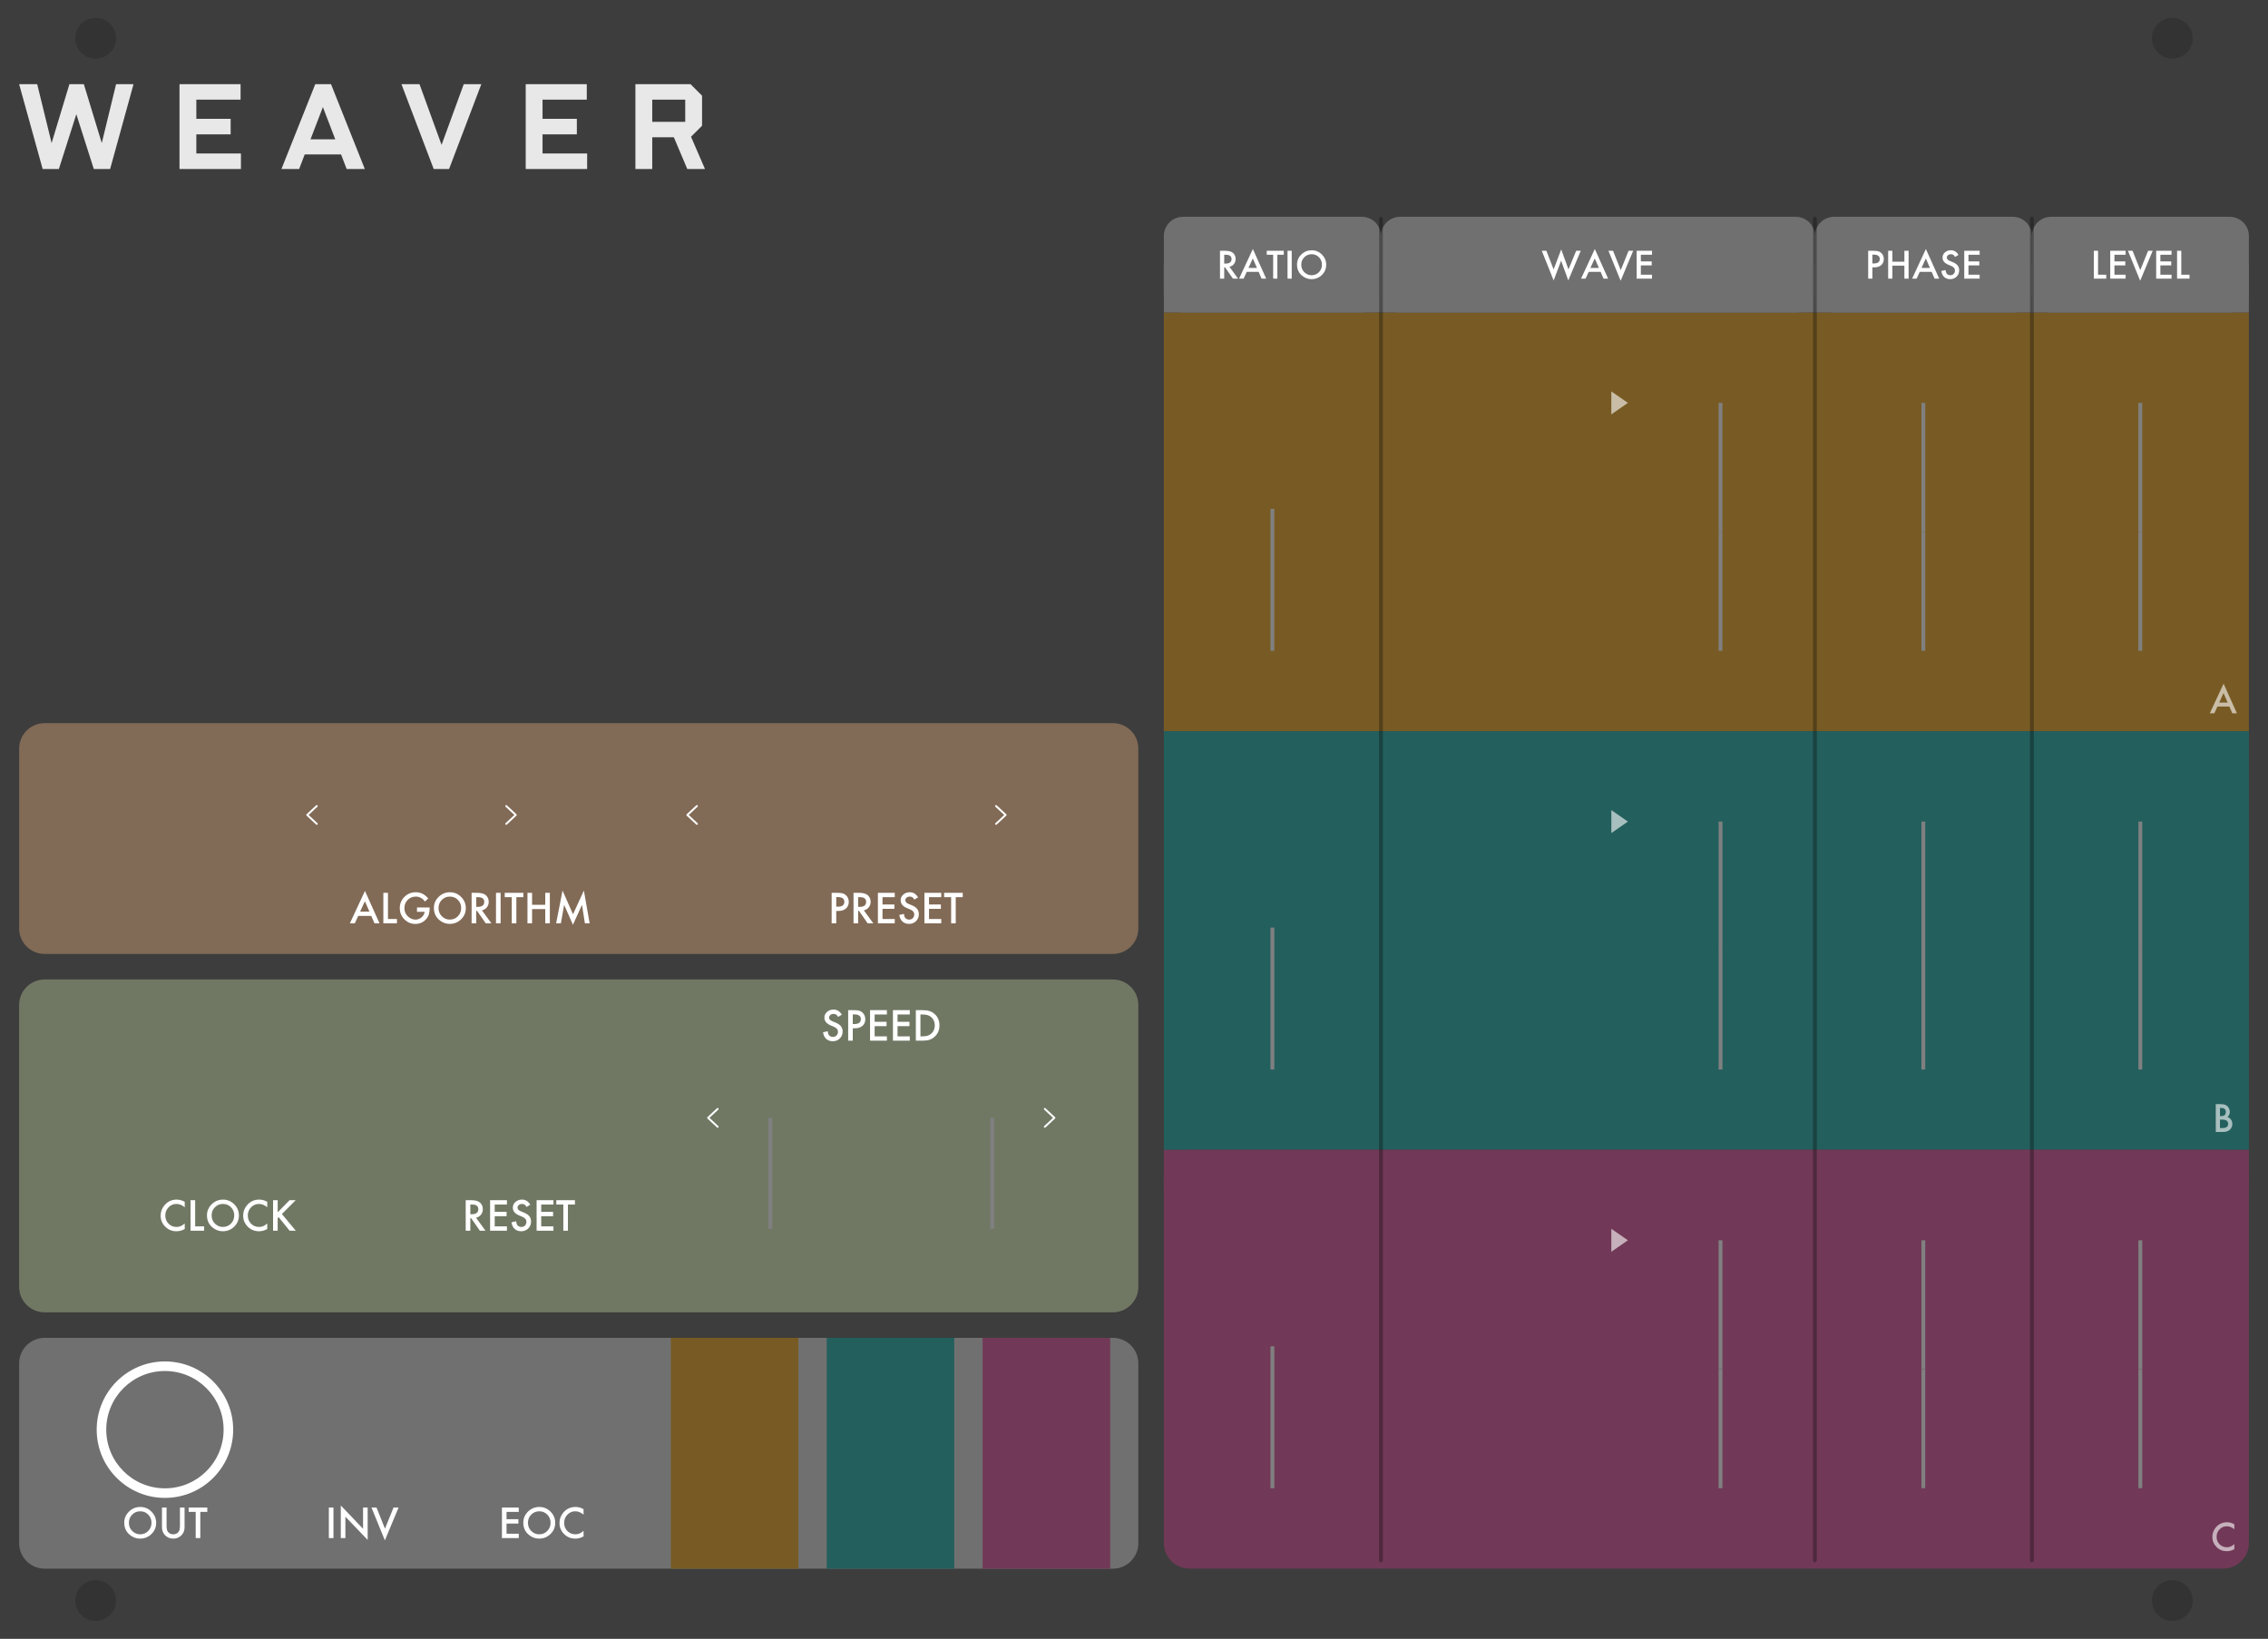
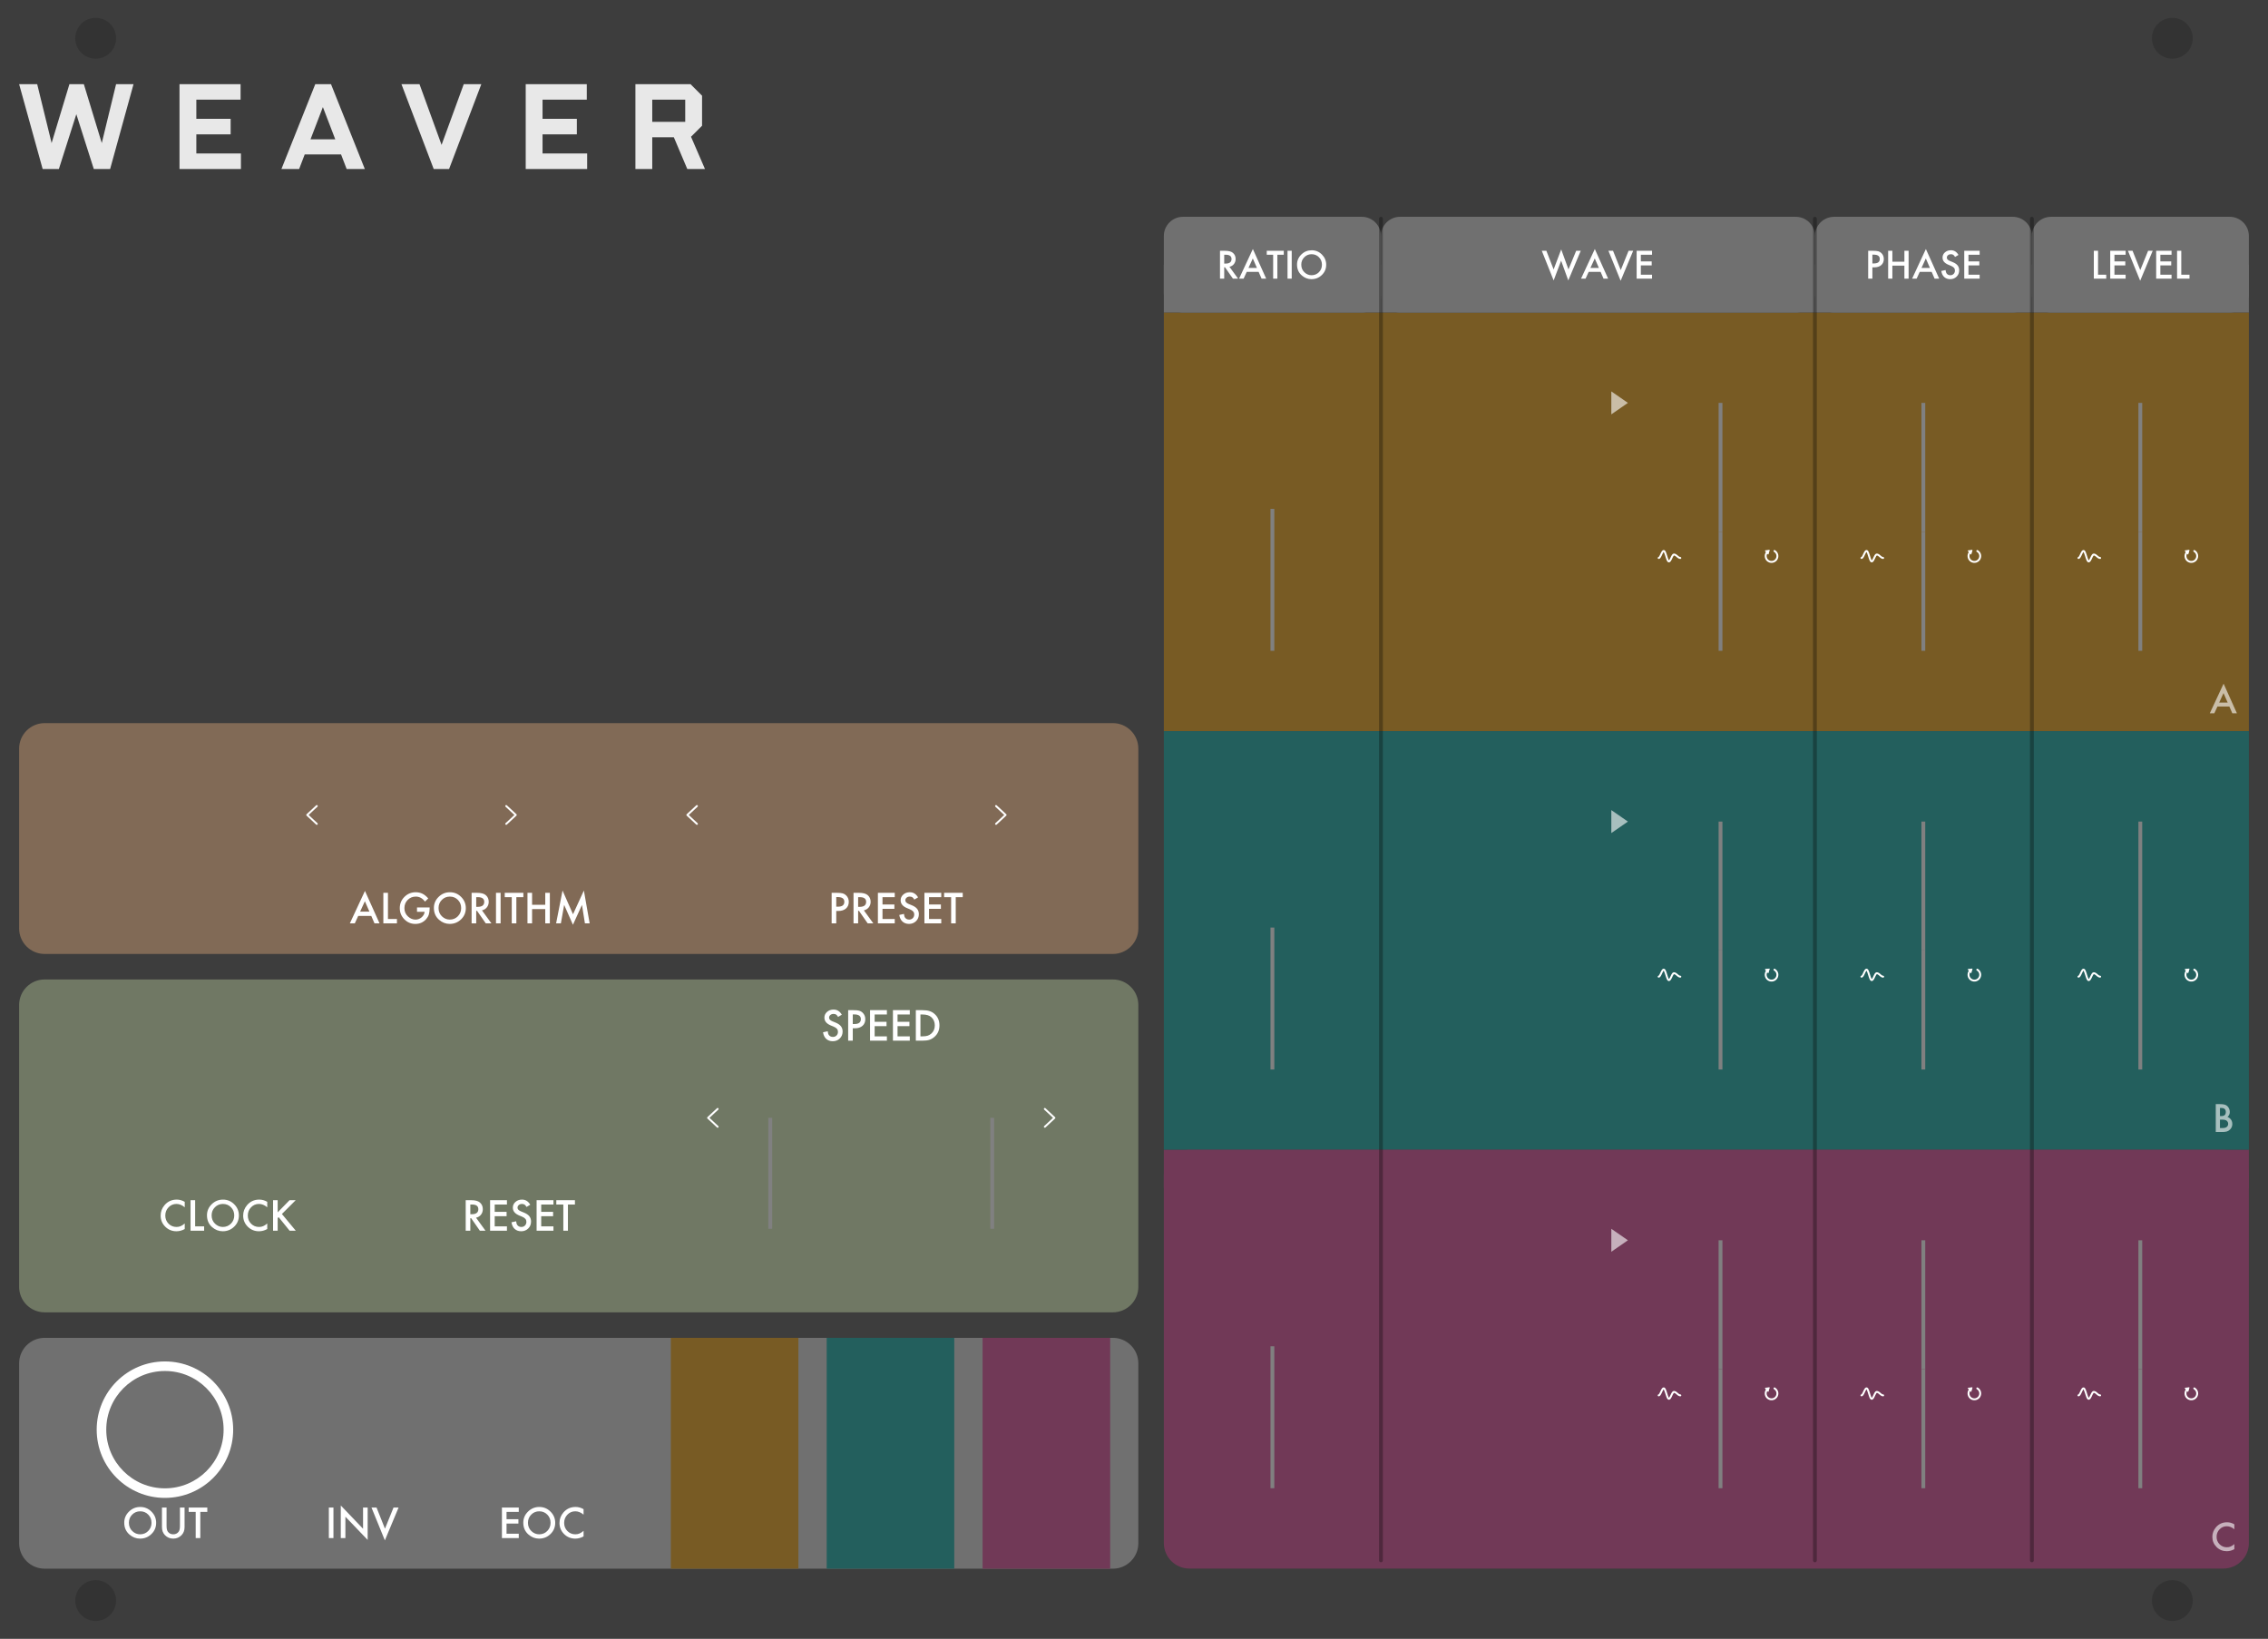
<svg xmlns="http://www.w3.org/2000/svg" version="1.1" width="177.8mm" height="128.5mm" viewBox="0 0 177.8 128.5">
  <g id="panel">
    <rect x="0" y="0" width="177.8" height="128.5" fill="#3d3d3d" />
    <rect class="zone" x="91.24" y="24.50" width="85.06" height="32.83" rx="0.00" fill="#785b24" fill-opacity="1.0" />
    <rect class="zone" x="91.24" y="57.33" width="85.06" height="32.83" rx="0.00" fill="#235f5d" fill-opacity="1.0" />
    <rect class="zone" x="91.24" y="90.16" width="85.06" height="32.83" rx="2.00" fill="#713957" fill-opacity="1.0" />
    <rect class="zone" x="91.24" y="90.16" width="85.06" height="3.00" rx="0.00" fill="#713957" fill-opacity="1.0" />
    <rect class="zone" x="1.50" y="56.70" width="87.74" height="18.10" rx="2.00" fill="#816a56" fill-opacity="1.0" />
    <rect class="zone" x="1.50" y="76.80" width="87.74" height="26.10" rx="2.00" fill="#707864" fill-opacity="1.0" />
    <rect class="zone" x="1.50" y="104.90" width="87.74" height="18.10" rx="2.00" fill="#707070" fill-opacity="1.0" />
    <rect class="zone" x="7.58" y="106.75" width="10.70" height="10.70" rx="5.35" fill="#ffffff" fill-opacity="1.0" />
    <rect class="zone" x="8.33" y="107.50" width="9.20" height="9.20" rx="4.60" fill="#707070" fill-opacity="1.0" />
    <rect class="zone" x="52.59" y="104.90" width="10.00" height="18.10" rx="0.00" fill="#785b24" fill-opacity="1.0" />
    <rect class="zone" x="64.81" y="104.90" width="10.00" height="18.10" rx="0.00" fill="#235f5d" fill-opacity="1.0" />
    <rect class="zone" x="77.03" y="104.90" width="10.00" height="18.10" rx="0.00" fill="#713957" fill-opacity="1.0" />
    <rect class="zone" x="91.24" y="17.00" width="17.02" height="7.50" rx="1.50" fill="#707070" fill-opacity="1.0" />
    <rect class="zone" x="91.24" y="20.75" width="17.02" height="3.75" rx="0.00" fill="#707070" fill-opacity="1.0" />
    <rect class="zone" x="108.26" y="17.00" width="34.02" height="7.50" rx="1.50" fill="#707070" fill-opacity="1.0" />
    <rect class="zone" x="108.26" y="20.75" width="34.02" height="3.75" rx="0.00" fill="#707070" fill-opacity="1.0" />
    <rect class="zone" x="142.28" y="17.00" width="17.01" height="7.50" rx="1.50" fill="#707070" fill-opacity="1.0" />
    <rect class="zone" x="142.28" y="20.75" width="17.01" height="3.75" rx="0.00" fill="#707070" fill-opacity="1.0" />
    <rect class="zone" x="159.29" y="17.00" width="17.01" height="7.50" rx="1.50" fill="#707070" fill-opacity="1.0" />
    <rect class="zone" x="159.29" y="20.75" width="17.01" height="3.75" rx="0.00" fill="#707070" fill-opacity="1.0" />
    <rect class="zone" x="108.11" y="17.00" width="0.30" height="105.50" rx="0.15" fill="#000000" fill-opacity="0.3" />
    <rect class="zone" x="142.13" y="17.00" width="0.30" height="105.50" rx="0.15" fill="#000000" fill-opacity="0.3" />
    <rect class="zone" x="159.14" y="17.00" width="0.30" height="105.50" rx="0.15" fill="#000000" fill-opacity="0.3" />
    <circle cx="7.5" cy="3.0" r="1.6" fill="#333333" />
    <circle cx="170.3" cy="3.0" r="1.6" fill="#333333" />
    <circle cx="7.5" cy="125.5" r="1.6" fill="#333333" />
    <circle cx="170.3" cy="125.5" r="1.6" fill="#333333" />
    <rect x="99.6" y="39.9" width="0.3" height="11.13" fill="#808080" />
    <rect x="134.73" y="31.59" width="0.3" height="10.11" fill="#808080" />
    <rect x="134.73" y="41.7" width="0.3" height="9.33" fill="#808080" />
    <rect x="150.63" y="31.59" width="0.3" height="10.11" fill="#808080" />
    <rect x="150.63" y="41.7" width="0.3" height="9.33" fill="#808080" />
    <rect x="167.64" y="31.59" width="0.3" height="10.11" fill="#808080" />
    <rect x="167.64" y="41.7" width="0.3" height="9.33" fill="#808080" />
    <rect x="99.6" y="72.73" width="0.3" height="11.13" fill="#808080" />
    <rect x="134.73" y="64.42" width="0.3" height="10.11" fill="#808080" />
    <rect x="134.73" y="74.53" width="0.3" height="9.33" fill="#808080" />
    <rect x="150.63" y="64.42" width="0.3" height="10.11" fill="#808080" />
    <rect x="150.63" y="74.53" width="0.3" height="9.33" fill="#808080" />
    <rect x="167.64" y="64.42" width="0.3" height="10.11" fill="#808080" />
    <rect x="167.64" y="74.53" width="0.3" height="9.33" fill="#808080" />
    <rect x="99.6" y="105.56" width="0.3" height="11.13" fill="#808080" />
    <rect x="134.73" y="97.25" width="0.3" height="10.11" fill="#808080" />
    <rect x="134.73" y="107.36" width="0.3" height="9.33" fill="#808080" />
    <rect x="150.63" y="97.25" width="0.3" height="10.11" fill="#808080" />
    <rect x="150.63" y="107.36" width="0.3" height="9.33" fill="#808080" />
    <rect x="167.64" y="97.25" width="0.3" height="10.11" fill="#808080" />
    <rect x="167.64" y="107.36" width="0.3" height="9.33" fill="#808080" />
    <rect x="60.235" y="87.65" width="0.3" height="8.7" fill="#808080" />
    <rect x="77.635" y="87.65" width="0.3" height="8.7" fill="#808080" />
    <path fill="#e8e8e8" d="M3.343 13.25H4.616L5.984 8.956L7.352 13.25H8.634L10.468 6.6H9.1L7.979 11.217L6.573 6.6H5.442L4.046 11.217L2.916 6.6H1.5Z M14.072 13.25H18.888V12.034H15.392V10.533H18.081V9.317H15.392V7.816H18.86V6.6H14.072Z M22.064 13.25H23.451L23.888 12.11H26.738L27.175 13.25H28.6L25.95 6.6H24.715ZM24.344 10.922 25.313 8.396 26.282 10.922Z M33.999 13.25H35.206L37.733 6.6H36.355L34.617 11.36L32.887 6.6H31.472Z M41.213 13.25H46.029V12.034H42.533V10.533H45.222V9.317H42.533V7.816H46.001V6.6H41.213Z M49.813 13.25H51.133V10.761H52.825L53.879 13.25H55.266L54.173 10.723L55.038 9.858V7.503L54.136 6.6H49.813ZM51.133 9.555V7.816H53.718V9.555Z" />
    <path fill="#ffffff" d="M96.383 20.918 97.06 21.85H96.656L96.032 20.955H95.972V21.85H95.642V19.664H96.029Q96.462 19.664 96.655 19.827Q96.867 20.008 96.867 20.305Q96.867 20.537 96.734 20.704Q96.601 20.872 96.383 20.918ZM95.972 20.668H96.077Q96.546 20.668 96.546 20.309Q96.546 19.974 96.09 19.974H95.972Z M98.672 21.319H97.736L97.493 21.85H97.137L98.219 19.526L99.263 21.85H98.902ZM98.538 21.009 98.214 20.265 97.874 21.009Z M100.139 19.974V21.85H99.809V19.974H99.307V19.664H100.641V19.974Z M101.265 19.664V21.85H100.935V19.664Z M101.681 20.747Q101.681 20.285 102.02 19.954Q102.357 19.623 102.83 19.623Q103.297 19.623 103.631 19.957Q103.967 20.291 103.967 20.76Q103.967 21.231 103.63 21.56Q103.291 21.89 102.813 21.89Q102.389 21.89 102.052 21.597Q101.681 21.272 101.681 20.747ZM102.014 20.751Q102.014 21.114 102.258 21.347Q102.5 21.581 102.817 21.581Q103.161 21.581 103.398 21.343Q103.634 21.102 103.634 20.757Q103.634 20.407 103.4 20.171Q103.168 19.933 102.826 19.933Q102.484 19.933 102.249 20.171Q102.014 20.406 102.014 20.751Z" />
    <path fill="#ffffff" d="M121.227 19.664 121.797 21.125 122.391 19.557 122.96 21.125 123.565 19.664H123.923L122.946 21.989L122.384 20.44L121.798 21.99L120.869 19.664Z M125.48 21.319H124.544L124.3 21.85H123.945L125.026 19.526L126.07 21.85H125.709ZM125.345 21.009 125.021 20.265 124.681 21.009Z M126.454 19.664 127.058 21.179 127.672 19.664H128.033L127.051 22.014L126.093 19.664Z M129.511 19.974H128.634V20.499H129.485V20.809H128.634V21.54H129.511V21.85H128.305V19.664H129.511Z" />
    <path fill="#ffffff" d="M146.786 20.962V21.85H146.456V19.664H146.83Q147.105 19.664 147.245 19.702Q147.387 19.74 147.494 19.846Q147.682 20.03 147.682 20.311Q147.682 20.611 147.481 20.787Q147.28 20.962 146.939 20.962ZM146.786 20.656H146.909Q147.364 20.656 147.364 20.307Q147.364 19.968 146.895 19.968H146.786Z M148.352 20.519H149.295V19.664H149.625V21.85H149.295V20.829H148.352V21.85H148.022V19.664H148.352Z M151.433 21.319H150.498L150.254 21.85H149.899L150.98 19.526L152.024 21.85H151.663ZM151.299 21.009 150.975 20.265 150.635 21.009Z M153.533 19.989 153.266 20.148Q153.191 20.018 153.123 19.978Q153.052 19.933 152.94 19.933Q152.803 19.933 152.712 20.011Q152.622 20.087 152.622 20.203Q152.622 20.363 152.859 20.461L153.077 20.55Q153.344 20.658 153.467 20.813Q153.59 20.968 153.59 21.193Q153.59 21.495 153.389 21.691Q153.187 21.89 152.886 21.89Q152.602 21.89 152.416 21.721Q152.234 21.553 152.188 21.247L152.522 21.173Q152.545 21.366 152.602 21.439Q152.704 21.581 152.899 21.581Q153.053 21.581 153.155 21.478Q153.257 21.374 153.257 21.216Q153.257 21.152 153.24 21.099Q153.222 21.046 153.184 21.001Q153.147 20.956 153.087 20.918Q153.028 20.879 152.946 20.843L152.735 20.755Q152.286 20.566 152.286 20.2Q152.286 19.954 152.474 19.788Q152.663 19.621 152.943 19.621Q153.321 19.621 153.533 19.989Z M155.194 19.974H154.318V20.499H155.169V20.809H154.318V21.54H155.194V21.85H153.988V19.664H155.194Z" />
    <path fill="#ffffff" d="M164.476 19.664V21.54H165.119V21.85H164.146V19.664Z M166.638 19.974H165.762V20.499H166.613V20.809H165.762V21.54H166.638V21.85H165.432V19.664H166.638Z M167.182 19.664 167.786 21.179 168.4 19.664H168.761L167.779 22.014L166.821 19.664Z M170.239 19.974H169.362V20.499H170.214V20.809H169.362V21.54H170.239V21.85H169.033V19.664H170.239Z M171.002 19.664V21.54H171.645V21.85H170.672V19.664Z" />
    <path fill="#c9bda7" d="M174.772 55.399H173.836L173.593 55.93H173.237L174.319 53.606L175.363 55.93H175.002ZM174.638 55.089 174.313 54.345 173.974 55.089Z" />
    <path fill="#a7bfbe" d="M173.705 88.76V86.574H174.033Q174.253 86.574 174.383 86.608Q174.515 86.642 174.605 86.722Q174.697 86.806 174.751 86.931Q174.806 87.057 174.806 87.185Q174.806 87.42 174.626 87.583Q174.801 87.643 174.901 87.791Q175.003 87.939 175.003 88.134Q175.003 88.39 174.822 88.567Q174.713 88.676 174.577 88.719Q174.428 88.76 174.204 88.76ZM174.034 87.512H174.138Q174.322 87.512 174.408 87.431Q174.493 87.35 174.493 87.191Q174.493 87.037 174.405 86.957Q174.318 86.877 174.151 86.877H174.034ZM174.034 88.45H174.238Q174.462 88.45 174.567 88.362Q174.677 88.267 174.677 88.121Q174.677 87.98 174.571 87.883Q174.468 87.789 174.202 87.789H174.034Z" />
    <path fill="#c6b0bc" d="M175.162 119.521V119.912Q174.876 119.673 174.57 119.673Q174.233 119.673 174.002 119.915Q173.77 120.156 173.77 120.504Q173.77 120.848 174.002 121.084Q174.234 121.321 174.571 121.321Q174.745 121.321 174.867 121.264Q174.935 121.236 175.008 121.188Q175.081 121.14 175.162 121.072V121.47Q174.878 121.63 174.567 121.63Q174.098 121.63 173.767 121.303Q173.437 120.973 173.437 120.507Q173.437 120.089 173.713 119.762Q174.053 119.361 174.592 119.361Q174.887 119.361 175.162 119.521Z" />
    <path fill="#ffffff" d="M29.107 71.819H28.082L27.816 72.4H27.427L28.611 69.856L29.754 72.4H29.358ZM28.96 71.479 28.605 70.665 28.233 71.479Z M30.414 70.006V72.06H31.118V72.4H30.053V70.006Z M32.691 71.154H33.681V71.233Q33.681 71.502 33.617 71.71Q33.555 71.902 33.408 72.07Q33.074 72.445 32.56 72.445Q32.057 72.445 31.699 72.082Q31.341 71.718 31.341 71.208Q31.341 70.687 31.706 70.324Q32.07 69.96 32.592 69.96Q32.873 69.96 33.116 70.075Q33.349 70.189 33.574 70.447L33.316 70.693Q33.022 70.301 32.598 70.301Q32.219 70.301 31.961 70.563Q31.704 70.82 31.704 71.208Q31.704 71.608 31.991 71.867Q32.259 72.107 32.572 72.107Q32.839 72.107 33.051 71.927Q33.264 71.746 33.288 71.493H32.691Z M34.015 71.192Q34.015 70.687 34.386 70.324Q34.755 69.961 35.273 69.961Q35.784 69.961 36.15 70.327Q36.518 70.693 36.518 71.206Q36.518 71.723 36.149 72.082Q35.778 72.443 35.254 72.443Q34.791 72.443 34.422 72.122Q34.015 71.767 34.015 71.192ZM34.38 71.197Q34.38 71.594 34.646 71.85Q34.912 72.105 35.259 72.105Q35.636 72.105 35.894 71.845Q36.153 71.581 36.153 71.203Q36.153 70.82 35.898 70.561Q35.643 70.301 35.268 70.301Q34.894 70.301 34.637 70.561Q34.38 70.819 34.38 71.197Z M37.783 71.38 38.524 72.4H38.082L37.398 71.42H37.333V72.4H36.972V70.006H37.395Q37.869 70.006 38.08 70.185Q38.313 70.383 38.313 70.709Q38.313 70.963 38.167 71.146Q38.021 71.329 37.783 71.38ZM37.333 71.106H37.448Q37.961 71.106 37.961 70.713Q37.961 70.346 37.462 70.346H37.333Z M39.245 70.006V72.4H38.883V70.006Z M40.48 70.346V72.4H40.119V70.346H39.569V70.006H41.029V70.346Z M41.713 70.943H42.745V70.006H43.106V72.4H42.745V71.282H41.713V72.4H41.351V70.006H41.713Z M43.596 72.4 44.1 69.827 44.922 71.687 45.773 69.827 46.226 72.4H45.855L45.624 70.955L44.916 72.51L44.227 70.954L43.97 72.4Z" />
    <path fill="#ffffff" d="M65.558 71.428V72.4H65.197V70.006H65.606Q65.907 70.006 66.061 70.048Q66.216 70.09 66.333 70.206Q66.54 70.408 66.54 70.715Q66.54 71.043 66.32 71.236Q66.099 71.428 65.726 71.428ZM65.558 71.093H65.693Q66.191 71.093 66.191 70.71Q66.191 70.34 65.678 70.34H65.558Z M67.723 71.38 68.464 72.4H68.022L67.338 71.42H67.273V72.4H66.912V70.006H67.335Q67.809 70.006 68.02 70.185Q68.253 70.383 68.253 70.709Q68.253 70.963 68.107 71.146Q67.961 71.329 67.723 71.38ZM67.273 71.106H67.388Q67.901 71.106 67.901 70.713Q67.901 70.346 67.402 70.346H67.273Z M70.144 70.346H69.184V70.921H70.116V71.261H69.184V72.06H70.144V72.4H68.823V70.006H70.144Z M71.972 70.363 71.679 70.537Q71.597 70.394 71.522 70.351Q71.445 70.301 71.322 70.301Q71.172 70.301 71.073 70.386Q70.974 70.47 70.974 70.597Q70.974 70.772 71.234 70.879L71.473 70.977Q71.764 71.095 71.899 71.264Q72.034 71.434 72.034 71.681Q72.034 72.011 71.814 72.226Q71.592 72.443 71.263 72.443Q70.952 72.443 70.749 72.259Q70.549 72.074 70.499 71.74L70.865 71.659Q70.89 71.87 70.952 71.95Q71.063 72.105 71.277 72.105Q71.446 72.105 71.558 71.992Q71.67 71.879 71.67 71.705Q71.67 71.636 71.65 71.578Q71.631 71.519 71.59 71.471Q71.549 71.422 71.484 71.379Q71.418 71.336 71.329 71.298L71.098 71.202Q70.606 70.994 70.606 70.594Q70.606 70.324 70.812 70.143Q71.018 69.96 71.325 69.96Q71.739 69.96 71.972 70.363Z M73.79 70.346H72.831V70.921H73.762V71.261H72.831V72.06H73.79V72.4H72.47V70.006H73.79Z M74.925 70.346V72.4H74.564V70.346H74.014V70.006H75.474V70.346Z" />
    <path fill="#ffffff" d="M14.482 94.235V94.663Q14.169 94.401 13.834 94.401Q13.465 94.401 13.212 94.666Q12.958 94.93 12.958 95.311Q12.958 95.688 13.212 95.947Q13.466 96.205 13.835 96.205Q14.026 96.205 14.159 96.143Q14.234 96.112 14.314 96.06Q14.393 96.007 14.482 95.933V96.368Q14.172 96.543 13.831 96.543Q13.318 96.543 12.955 96.185Q12.594 95.824 12.594 95.314Q12.594 94.857 12.896 94.499Q13.268 94.06 13.859 94.06Q14.181 94.06 14.482 94.235Z M15.299 94.106V96.16H16.003V96.5H14.938V94.106Z M16.226 95.292Q16.226 94.787 16.596 94.424Q16.965 94.061 17.483 94.061Q17.995 94.061 18.361 94.427Q18.728 94.793 18.728 95.306Q18.728 95.823 18.359 96.182Q17.989 96.543 17.465 96.543Q17.001 96.543 16.632 96.222Q16.226 95.867 16.226 95.292ZM16.59 95.297Q16.59 95.694 16.857 95.95Q17.122 96.205 17.469 96.205Q17.846 96.205 18.105 95.945Q18.364 95.681 18.364 95.303Q18.364 94.92 18.108 94.661Q17.854 94.401 17.479 94.401Q17.105 94.401 16.848 94.661Q16.59 94.919 16.59 95.297Z M20.951 94.235V94.663Q20.638 94.401 20.303 94.401Q19.934 94.401 19.681 94.666Q19.427 94.93 19.427 95.311Q19.427 95.688 19.681 95.947Q19.936 96.205 20.305 96.205Q20.495 96.205 20.629 96.143Q20.703 96.112 20.783 96.06Q20.863 96.007 20.951 95.933V96.368Q20.641 96.543 20.3 96.543Q19.787 96.543 19.424 96.185Q19.063 95.824 19.063 95.314Q19.063 94.857 19.365 94.499Q19.737 94.06 20.328 94.06Q20.65 94.06 20.951 94.235Z M21.768 95.061 22.7 94.106H23.182L22.1 95.19L23.188 96.5H22.705L21.843 95.435L21.768 95.509V96.5H21.407V94.106H21.768Z" />
    <path fill="#ffffff" d="M37.32 95.48 38.061 96.5H37.619L36.936 95.52H36.871V96.5H36.509V94.106H36.933Q37.407 94.106 37.618 94.285Q37.85 94.483 37.85 94.809Q37.85 95.063 37.705 95.246Q37.559 95.429 37.32 95.48ZM36.871 95.206H36.985Q37.499 95.206 37.499 94.813Q37.499 94.446 36.999 94.446H36.871Z M39.742 94.446H38.782V95.021H39.714V95.361H38.782V96.16H39.742V96.5H38.421V94.106H39.742Z M41.57 94.463 41.277 94.637Q41.194 94.494 41.12 94.451Q41.042 94.401 40.92 94.401Q40.77 94.401 40.67 94.486Q40.571 94.57 40.571 94.697Q40.571 94.872 40.832 94.979L41.07 95.077Q41.362 95.195 41.497 95.364Q41.632 95.534 41.632 95.781Q41.632 96.111 41.411 96.326Q41.19 96.543 40.861 96.543Q40.55 96.543 40.346 96.359Q40.146 96.174 40.097 95.84L40.463 95.759Q40.487 95.97 40.55 96.05Q40.661 96.205 40.875 96.205Q41.044 96.205 41.156 96.092Q41.267 95.979 41.267 95.805Q41.267 95.736 41.248 95.678Q41.229 95.619 41.187 95.571Q41.146 95.522 41.081 95.479Q41.016 95.436 40.926 95.398L40.695 95.302Q40.204 95.094 40.204 94.694Q40.204 94.424 40.41 94.243Q40.616 94.06 40.923 94.06Q41.337 94.06 41.57 94.463Z M43.388 94.446H42.428V95.021H43.36V95.361H42.428V96.16H43.388V96.5H42.067V94.106H43.388Z M44.523 94.446V96.5H44.162V94.446H43.611V94.106H45.072V94.446Z" />
    <path fill="#ffffff" d="M65.994 79.563 65.701 79.737Q65.619 79.594 65.545 79.551Q65.467 79.501 65.345 79.501Q65.195 79.501 65.095 79.586Q64.996 79.67 64.996 79.797Q64.996 79.972 65.257 80.079L65.495 80.177Q65.787 80.295 65.922 80.464Q66.057 80.634 66.057 80.881Q66.057 81.211 65.836 81.426Q65.615 81.643 65.286 81.643Q64.974 81.643 64.771 81.459Q64.571 81.274 64.522 80.94L64.888 80.859Q64.912 81.07 64.974 81.15Q65.086 81.305 65.3 81.305Q65.469 81.305 65.581 81.192Q65.692 81.079 65.692 80.905Q65.692 80.836 65.673 80.778Q65.653 80.719 65.612 80.671Q65.571 80.622 65.506 80.579Q65.441 80.536 65.351 80.498L65.12 80.402Q64.629 80.194 64.629 79.794Q64.629 79.524 64.835 79.343Q65.041 79.16 65.348 79.16Q65.762 79.16 65.994 79.563Z M66.853 80.628V81.6H66.492V79.206H66.901Q67.202 79.206 67.356 79.248Q67.511 79.29 67.628 79.406Q67.835 79.608 67.835 79.915Q67.835 80.243 67.615 80.436Q67.394 80.628 67.021 80.628ZM66.853 80.293H66.988Q67.486 80.293 67.486 79.91Q67.486 79.54 66.973 79.54H66.853Z M69.528 79.546H68.568V80.121H69.5V80.461H68.568V81.26H69.528V81.6H68.207V79.206H69.528Z M71.323 79.546H70.363V80.121H71.295V80.461H70.363V81.26H71.323V81.6H70.002V79.206H71.323Z M71.797 81.6V79.206H72.3Q72.661 79.206 72.87 79.278Q73.095 79.347 73.278 79.515Q73.648 79.853 73.648 80.403Q73.648 80.955 73.262 81.296Q73.068 81.467 72.856 81.533Q72.658 81.6 72.293 81.6ZM72.158 81.26H72.321Q72.565 81.26 72.726 81.209Q72.887 81.155 73.017 81.037Q73.284 80.794 73.284 80.403Q73.284 80.009 73.02 79.764Q72.783 79.546 72.321 79.546H72.158Z" />
    <path fill="#ffffff" d="M9.74 119.392Q9.74 118.887 10.111 118.524Q10.48 118.161 10.998 118.161Q11.509 118.161 11.875 118.527Q12.242 118.893 12.242 119.406Q12.242 119.923 11.873 120.282Q11.503 120.643 10.979 120.643Q10.515 120.643 10.146 120.322Q9.74 119.967 9.74 119.392ZM10.105 119.397Q10.105 119.794 10.371 120.05Q10.636 120.305 10.984 120.305Q11.36 120.305 11.619 120.045Q11.878 119.781 11.878 119.403Q11.878 119.02 11.622 118.761Q11.368 118.501 10.993 118.501Q10.619 118.501 10.362 118.761Q10.105 119.019 10.105 119.397Z M13.058 118.206V119.648Q13.058 119.957 13.159 120.099Q13.309 120.305 13.582 120.305Q13.856 120.305 14.007 120.099Q14.107 119.961 14.107 119.648V118.206H14.469V119.747Q14.469 120.126 14.233 120.371Q13.968 120.643 13.582 120.643Q13.196 120.643 12.932 120.371Q12.697 120.126 12.697 119.747V118.206Z M15.703 118.546V120.6H15.341V118.546H14.791V118.206H16.252V118.546Z" />
    <path fill="#ffffff" d="M26.141 118.206V120.6H25.78V118.206Z M26.716 120.6V118.044L28.462 119.87V118.206H28.823V120.746L27.077 118.924V120.6Z M29.518 118.206 30.18 119.865 30.851 118.206H31.246L30.172 120.78L29.122 118.206Z" />
    <path fill="#ffffff" d="M40.669 118.546H39.71V119.121H40.641V119.461H39.71V120.26H40.669V120.6H39.348V118.206H40.669Z M41.024 119.392Q41.024 118.887 41.395 118.524Q41.764 118.161 42.281 118.161Q42.793 118.161 43.159 118.527Q43.526 118.893 43.526 119.406Q43.526 119.923 43.157 120.282Q42.787 120.643 42.263 120.643Q41.799 120.643 41.43 120.322Q41.024 119.967 41.024 119.392ZM41.389 119.397Q41.389 119.794 41.655 120.05Q41.92 120.305 42.268 120.305Q42.644 120.305 42.903 120.045Q43.162 119.781 43.162 119.403Q43.162 119.02 42.906 118.761Q42.652 118.501 42.277 118.501Q41.903 118.501 41.646 118.761Q41.389 119.019 41.389 119.397Z M45.749 118.335V118.763Q45.436 118.501 45.101 118.501Q44.732 118.501 44.48 118.766Q44.226 119.03 44.226 119.411Q44.226 119.788 44.48 120.047Q44.734 120.305 45.103 120.305Q45.294 120.305 45.427 120.243Q45.501 120.212 45.581 120.16Q45.661 120.107 45.749 120.033V120.468Q45.439 120.643 45.098 120.643Q44.585 120.643 44.222 120.285Q43.861 119.924 43.861 119.414Q43.861 118.957 44.164 118.599Q44.536 118.16 45.126 118.16Q45.449 118.16 45.749 118.335Z" />
  </g>
  <g id="glyphs">
    <polyline points="24.835,63.2 24.085,63.9 24.835,64.6" fill="none" stroke="#ffffff" stroke-width="0.15" stroke-linecap="round" stroke-linejoin="round" />
    <polyline points="39.685,63.2 40.435,63.9 39.685,64.6" fill="none" stroke="#ffffff" stroke-width="0.15" stroke-linecap="round" stroke-linejoin="round" />
    <polyline points="54.635,63.2 53.885,63.9 54.635,64.6" fill="none" stroke="#ffffff" stroke-width="0.15" stroke-linecap="round" stroke-linejoin="round" />
    <polyline points="78.085,63.2 78.835,63.9 78.085,64.6" fill="none" stroke="#ffffff" stroke-width="0.15" stroke-linecap="round" stroke-linejoin="round" />
    <polyline points="56.26,86.95 55.51,87.65 56.26,88.35" fill="none" stroke="#ffffff" stroke-width="0.15" stroke-linecap="round" stroke-linejoin="round" />
    <polyline points="81.91,86.95 82.66,87.65 81.91,88.35" fill="none" stroke="#ffffff" stroke-width="0.15" stroke-linecap="round" stroke-linejoin="round" />
    <polygon points="126.32,30.69 127.62,31.59 126.32,32.49" fill="#ffffff" fill-opacity="0.6" />
    <polygon points="126.32,63.52 127.62,64.42 126.32,65.32" fill="#ffffff" fill-opacity="0.6" />
    <polygon points="126.32,96.35 127.62,97.25 126.32,98.15" fill="#ffffff" fill-opacity="0.6" />
+     <polyline points="130.03,43.75 130.063,43.741 130.097,43.713 130.13,43.669 130.163,43.612 130.197,43.546 130.23,43.475 130.263,43.404 130.297,43.337 130.33,43.281 130.363,43.237 130.397,43.209 130.43,43.2 130.463,43.214 130.497,43.255 130.53,43.32 130.563,43.405 130.597,43.504 130.63,43.61 130.663,43.716 130.697,43.815 130.73,43.9 130.763,43.965 130.797,44.006 130.83,44.02 130.863,44.011 130.897,43.984 130.93,43.941 130.963,43.885 130.997,43.82 131.03,43.75 131.063,43.68 131.097,43.615 131.13,43.559 131.163,43.516 131.197,43.489 131.23,43.48 131.272,43.485 131.313,43.498 131.355,43.52 131.397,43.547 131.438,43.58 131.48,43.615 131.522,43.65 131.563,43.682 131.605,43.711 131.647,43.732 131.688,43.745 131.73,43.75" fill="none" stroke="#ffffff" stroke-width="0.15" stroke-linecap="round" stroke-linejoin="round" />
+     <polyline points="139.11,43.202 139.188,43.259 139.253,43.331 139.301,43.415 139.331,43.507 139.34,43.603 139.329,43.7 139.298,43.791 139.249,43.875 139.183,43.946 139.104,44.002 139.015,44.04 138.92,44.058 138.823,44.056 138.729,44.035 138.641,43.993 138.564,43.935 138.501,43.861 138.455,43.776 138.428,43.683 138.42,43.587 138.433,43.491 138.466,43.4 138.517,43.317 138.584,43.248" fill="none" stroke="#ffffff" stroke-width="0.15" stroke-linecap="round" stroke-linejoin="round" />
+     <polygon points="138.704,43.147 138.614,43.445 138.395,43.184" fill="#ffffff" stroke="#ffffff" stroke-width="0.06" stroke-linejoin="round" />
+     <polyline points="145.93,43.75 145.963,43.741 145.997,43.713 146.03,43.669 146.063,43.612 146.097,43.546 146.13,43.475 146.163,43.404 146.197,43.337 146.23,43.281 146.263,43.237 146.297,43.209 146.33,43.2 146.363,43.214 146.397,43.255 146.43,43.32 146.463,43.405 146.497,43.504 146.53,43.61 146.563,43.716 146.597,43.815 146.63,43.9 146.663,43.965 146.697,44.006 146.73,44.02 146.763,44.011 146.797,43.984 146.83,43.941 146.863,43.885 146.897,43.82 146.93,43.75 146.963,43.68 146.997,43.615 147.03,43.559 147.063,43.516 147.097,43.489 147.13,43.48 147.172,43.485 147.213,43.498 147.255,43.52 147.297,43.547 147.338,43.58 147.38,43.615 147.422,43.65 147.463,43.682 147.505,43.711 147.547,43.732 147.588,43.745 147.63,43.75" fill="none" stroke="#ffffff" stroke-width="0.15" stroke-linecap="round" stroke-linejoin="round" />
+     <polyline points="155.01,43.202 155.088,43.259 155.153,43.331 155.201,43.415 155.231,43.507 155.24,43.603 155.229,43.7 155.198,43.791 155.149,43.875 155.083,43.946 155.004,44.002 154.915,44.04 154.82,44.058 154.723,44.056 154.629,44.035 154.541,43.993 154.464,43.935 154.401,43.861 154.355,43.776 154.328,43.683 154.32,43.587 154.333,43.491 154.366,43.4 154.417,43.317 154.484,43.248" fill="none" stroke="#ffffff" stroke-width="0.15" stroke-linecap="round" stroke-linejoin="round" />
+     <polygon points="154.604,43.147 154.514,43.445 154.295,43.184" fill="#ffffff" stroke="#ffffff" stroke-width="0.06" stroke-linejoin="round" />
+     <polyline points="162.94,43.75 162.973,43.741 163.007,43.713 163.04,43.669 163.073,43.612 163.107,43.546 163.14,43.475 163.173,43.404 163.207,43.337 163.24,43.281 163.273,43.237 163.307,43.209 163.34,43.2 163.373,43.214 163.407,43.255 163.44,43.32 163.473,43.405 163.507,43.504 163.54,43.61 163.573,43.716 163.607,43.815 163.64,43.9 163.673,43.965 163.707,44.006 163.74,44.02 163.773,44.011 163.807,43.984 163.84,43.941 163.873,43.885 163.907,43.82 163.94,43.75 163.973,43.68 164.007,43.615 164.04,43.559 164.073,43.516 164.107,43.489 164.14,43.48 164.182,43.485 164.223,43.498 164.265,43.52 164.307,43.547 164.348,43.58 164.39,43.615 164.432,43.65 164.473,43.682 164.515,43.711 164.557,43.732 164.598,43.745 164.64,43.75" fill="none" stroke="#ffffff" stroke-width="0.15" stroke-linecap="round" stroke-linejoin="round" />
+     <polyline points="172.02,43.202 172.098,43.259 172.163,43.331 172.211,43.415 172.24,43.507 172.25,43.603 172.239,43.7 172.208,43.791 172.159,43.875 172.093,43.946 172.014,44.002 171.925,44.04 171.83,44.058 171.733,44.056 171.639,44.035 171.551,43.993 171.474,43.935 171.411,43.861 171.365,43.776 171.338,43.683 171.33,43.587 171.343,43.491 171.376,43.4 171.427,43.317 171.494,43.248" fill="none" stroke="#ffffff" stroke-width="0.15" stroke-linecap="round" stroke-linejoin="round" />
+     <polygon points="171.614,43.147 171.524,43.445 171.305,43.184" fill="#ffffff" stroke="#ffffff" stroke-width="0.06" stroke-linejoin="round" />
+     <polyline points="130.03,76.58 130.063,76.571 130.097,76.543 130.13,76.499 130.163,76.442 130.197,76.376 130.23,76.305 130.263,76.234 130.297,76.168 130.33,76.111 130.363,76.067 130.397,76.039 130.43,76.03 130.463,76.044 130.497,76.085 130.53,76.15 130.563,76.235 130.597,76.334 130.63,76.44 130.663,76.546 130.697,76.645 130.73,76.73 130.763,76.795 130.797,76.836 130.83,76.85 130.863,76.841 130.897,76.814 130.93,76.771 130.963,76.715 130.997,76.65 131.03,76.58 131.063,76.51 131.097,76.445 131.13,76.389 131.163,76.346 131.197,76.319 131.23,76.31 131.272,76.315 131.313,76.328 131.355,76.35 131.397,76.377 131.438,76.41 131.48,76.445 131.522,76.48 131.563,76.513 131.605,76.54 131.647,76.562 131.688,76.575 131.73,76.58" fill="none" stroke="#ffffff" stroke-width="0.15" stroke-linecap="round" stroke-linejoin="round" />
+     <polyline points="139.11,76.032 139.188,76.089 139.253,76.161 139.301,76.245 139.331,76.337 139.34,76.433 139.329,76.53 139.298,76.621 139.249,76.705 139.183,76.776 139.104,76.832 139.015,76.87 138.92,76.888 138.823,76.886 138.729,76.865 138.641,76.823 138.564,76.765 138.501,76.691 138.455,76.606 138.428,76.513 138.42,76.417 138.433,76.321 138.466,76.23 138.517,76.147 138.584,76.078" fill="none" stroke="#ffffff" stroke-width="0.15" stroke-linecap="round" stroke-linejoin="round" />
+     <polygon points="138.704,75.977 138.614,76.275 138.395,76.014" fill="#ffffff" stroke="#ffffff" stroke-width="0.06" stroke-linejoin="round" />
+     <polyline points="145.93,76.58 145.963,76.571 145.997,76.543 146.03,76.499 146.063,76.442 146.097,76.376 146.13,76.305 146.163,76.234 146.197,76.168 146.23,76.111 146.263,76.067 146.297,76.039 146.33,76.03 146.363,76.044 146.397,76.085 146.43,76.15 146.463,76.235 146.497,76.334 146.53,76.44 146.563,76.546 146.597,76.645 146.63,76.73 146.663,76.795 146.697,76.836 146.73,76.85 146.763,76.841 146.797,76.814 146.83,76.771 146.863,76.715 146.897,76.65 146.93,76.58 146.963,76.51 146.997,76.445 147.03,76.389 147.063,76.346 147.097,76.319 147.13,76.31 147.172,76.315 147.213,76.328 147.255,76.35 147.297,76.377 147.338,76.41 147.38,76.445 147.422,76.48 147.463,76.513 147.505,76.54 147.547,76.562 147.588,76.575 147.63,76.58" fill="none" stroke="#ffffff" stroke-width="0.15" stroke-linecap="round" stroke-linejoin="round" />
+     <polyline points="155.01,76.032 155.088,76.089 155.153,76.161 155.201,76.245 155.231,76.337 155.24,76.433 155.229,76.53 155.198,76.621 155.149,76.705 155.083,76.776 155.004,76.832 154.915,76.87 154.82,76.888 154.723,76.886 154.629,76.865 154.541,76.823 154.464,76.765 154.401,76.691 154.355,76.606 154.328,76.513 154.32,76.417 154.333,76.321 154.366,76.23 154.417,76.147 154.484,76.078" fill="none" stroke="#ffffff" stroke-width="0.15" stroke-linecap="round" stroke-linejoin="round" />
+     <polygon points="154.604,75.977 154.514,76.275 154.295,76.014" fill="#ffffff" stroke="#ffffff" stroke-width="0.06" stroke-linejoin="round" />
+     <polyline points="162.94,76.58 162.973,76.571 163.007,76.543 163.04,76.499 163.073,76.442 163.107,76.376 163.14,76.305 163.173,76.234 163.207,76.168 163.24,76.111 163.273,76.067 163.307,76.039 163.34,76.03 163.373,76.044 163.407,76.085 163.44,76.15 163.473,76.235 163.507,76.334 163.54,76.44 163.573,76.546 163.607,76.645 163.64,76.73 163.673,76.795 163.707,76.836 163.74,76.85 163.773,76.841 163.807,76.814 163.84,76.771 163.873,76.715 163.907,76.65 163.94,76.58 163.973,76.51 164.007,76.445 164.04,76.389 164.073,76.346 164.107,76.319 164.14,76.31 164.182,76.315 164.223,76.328 164.265,76.35 164.307,76.377 164.348,76.41 164.39,76.445 164.432,76.48 164.473,76.513 164.515,76.54 164.557,76.562 164.598,76.575 164.64,76.58" fill="none" stroke="#ffffff" stroke-width="0.15" stroke-linecap="round" stroke-linejoin="round" />
+     <polyline points="172.02,76.032 172.098,76.089 172.163,76.161 172.211,76.245 172.24,76.337 172.25,76.433 172.239,76.53 172.208,76.621 172.159,76.705 172.093,76.776 172.014,76.832 171.925,76.87 171.83,76.888 171.733,76.886 171.639,76.865 171.551,76.823 171.474,76.765 171.411,76.691 171.365,76.606 171.338,76.513 171.33,76.417 171.343,76.321 171.376,76.23 171.427,76.147 171.494,76.078" fill="none" stroke="#ffffff" stroke-width="0.15" stroke-linecap="round" stroke-linejoin="round" />
+     <polygon points="171.614,75.977 171.524,76.275 171.305,76.014" fill="#ffffff" stroke="#ffffff" stroke-width="0.06" stroke-linejoin="round" />
+     <polyline points="130.03,109.41 130.063,109.401 130.097,109.373 130.13,109.329 130.163,109.272 130.197,109.206 130.23,109.135 130.263,109.064 130.297,108.998 130.33,108.941 130.363,108.897 130.397,108.869 130.43,108.86 130.463,108.874 130.497,108.915 130.53,108.98 130.563,109.065 130.597,109.164 130.63,109.27 130.663,109.376 130.697,109.475 130.73,109.56 130.763,109.625 130.797,109.666 130.83,109.68 130.863,109.671 130.897,109.644 130.93,109.601 130.963,109.545 130.997,109.48 131.03,109.41 131.063,109.34 131.097,109.275 131.13,109.219 131.163,109.176 131.197,109.149 131.23,109.14 131.272,109.145 131.313,109.158 131.355,109.18 131.397,109.207 131.438,109.24 131.48,109.275 131.522,109.31 131.563,109.343 131.605,109.371 131.647,109.392 131.688,109.405 131.73,109.41" fill="none" stroke="#ffffff" stroke-width="0.15" stroke-linecap="round" stroke-linejoin="round" />
+     <polyline points="139.11,108.862 139.188,108.919 139.253,108.991 139.301,109.075 139.331,109.167 139.34,109.263 139.329,109.36 139.298,109.451 139.249,109.535 139.183,109.606 139.104,109.662 139.015,109.7 138.92,109.718 138.823,109.716 138.729,109.695 138.641,109.653 138.564,109.595 138.501,109.521 138.455,109.436 138.428,109.343 138.42,109.247 138.433,109.151 138.466,109.06 138.517,108.977 138.584,108.908" fill="none" stroke="#ffffff" stroke-width="0.15" stroke-linecap="round" stroke-linejoin="round" />
+     <polygon points="138.704,108.807 138.614,109.105 138.395,108.844" fill="#ffffff" stroke="#ffffff" stroke-width="0.06" stroke-linejoin="round" />
+     <polyline points="145.93,109.41 145.963,109.401 145.997,109.373 146.03,109.329 146.063,109.272 146.097,109.206 146.13,109.135 146.163,109.064 146.197,108.998 146.23,108.941 146.263,108.897 146.297,108.869 146.33,108.86 146.363,108.874 146.397,108.915 146.43,108.98 146.463,109.065 146.497,109.164 146.53,109.27 146.563,109.376 146.597,109.475 146.63,109.56 146.663,109.625 146.697,109.666 146.73,109.68 146.763,109.671 146.797,109.644 146.83,109.601 146.863,109.545 146.897,109.48 146.93,109.41 146.963,109.34 146.997,109.275 147.03,109.219 147.063,109.176 147.097,109.149 147.13,109.14 147.172,109.145 147.213,109.158 147.255,109.18 147.297,109.207 147.338,109.24 147.38,109.275 147.422,109.31 147.463,109.343 147.505,109.371 147.547,109.392 147.588,109.405 147.63,109.41" fill="none" stroke="#ffffff" stroke-width="0.15" stroke-linecap="round" stroke-linejoin="round" />
+     <polyline points="155.01,108.862 155.088,108.919 155.153,108.991 155.201,109.075 155.231,109.167 155.24,109.263 155.229,109.36 155.198,109.451 155.149,109.535 155.083,109.606 155.004,109.662 154.915,109.7 154.82,109.718 154.723,109.716 154.629,109.695 154.541,109.653 154.464,109.595 154.401,109.521 154.355,109.436 154.328,109.343 154.32,109.247 154.333,109.151 154.366,109.06 154.417,108.977 154.484,108.908" fill="none" stroke="#ffffff" stroke-width="0.15" stroke-linecap="round" stroke-linejoin="round" />
+     <polygon points="154.604,108.807 154.514,109.105 154.295,108.844" fill="#ffffff" stroke="#ffffff" stroke-width="0.06" stroke-linejoin="round" />
+     <polyline points="162.94,109.41 162.973,109.401 163.007,109.373 163.04,109.329 163.073,109.272 163.107,109.206 163.14,109.135 163.173,109.064 163.207,108.998 163.24,108.941 163.273,108.897 163.307,108.869 163.34,108.86 163.373,108.874 163.407,108.915 163.44,108.98 163.473,109.065 163.507,109.164 163.54,109.27 163.573,109.376 163.607,109.475 163.64,109.56 163.673,109.625 163.707,109.666 163.74,109.68 163.773,109.671 163.807,109.644 163.84,109.601 163.873,109.545 163.907,109.48 163.94,109.41 163.973,109.34 164.007,109.275 164.04,109.219 164.073,109.176 164.107,109.149 164.14,109.14 164.182,109.145 164.223,109.158 164.265,109.18 164.307,109.207 164.348,109.24 164.39,109.275 164.432,109.31 164.473,109.343 164.515,109.371 164.557,109.392 164.598,109.405 164.64,109.41" fill="none" stroke="#ffffff" stroke-width="0.15" stroke-linecap="round" stroke-linejoin="round" />
+     <polyline points="172.02,108.862 172.098,108.919 172.163,108.991 172.211,109.075 172.24,109.167 172.25,109.263 172.239,109.36 172.208,109.451 172.159,109.535 172.093,109.606 172.014,109.662 171.925,109.7 171.83,109.718 171.733,109.716 171.639,109.695 171.551,109.653 171.474,109.595 171.411,109.521 171.365,109.436 171.338,109.343 171.33,109.247 171.343,109.151 171.376,109.06 171.427,108.977 171.494,108.908" fill="none" stroke="#ffffff" stroke-width="0.15" stroke-linecap="round" stroke-linejoin="round" />
+     <polygon points="171.614,108.807 171.524,109.105 171.305,108.844" fill="#ffffff" stroke="#ffffff" stroke-width="0.06" stroke-linejoin="round" />
  </g>
  <g id="components" style="display:none">
    <rect id="SCREEN#Widget" x="1.5" y="17.0" width="87.74" height="37.7" fill="#ffff00" />
    <circle id="A_WAVE_PARAM#VCVBezel" cx="117.35" cy="51.03" r="2" fill="#ff0000" />
    <rect id="A_WAVE_SCREEN#Widget" x="110.35" y="28.39" width="14.0" height="17.0" fill="#ffff00" />
    <rect id="A_RATIO_SCREEN#Widget" x="94.25" y="26.8" width="11.0" height="6.0" fill="#ffff00" />
    <circle id="A_RATIO_PARAM#RoundBlackSnapKnob" cx="99.75" cy="39.9" r="2" fill="#ff0000" />
    <circle id="A_RATIO_INPUT#PJ301MPort" cx="99.75" cy="51.03" r="2" fill="#00ff00" />
    <circle id="A_PARAM_PARAM#RoundBlackKnob" cx="134.88" cy="31.59" r="2" fill="#ff0000" />
    <circle id="A_PARAM_ATTEN_PARAM#Trimpot" cx="134.88" cy="41.7" r="2" fill="#ff0000" />
    <circle id="A_PARAM_INPUT#PJ301MPort" cx="134.88" cy="51.03" r="2" fill="#00ff00" />
    <circle id="A_PHASE_PARAM#RoundBlackKnob" cx="150.78" cy="31.59" r="2" fill="#ff0000" />
    <circle id="A_PHASE_ATTEN_PARAM#Trimpot" cx="150.78" cy="41.7" r="2" fill="#ff0000" />
    <circle id="A_PHASE_INPUT#PJ301MPort" cx="150.78" cy="51.03" r="2" fill="#00ff00" />
    <circle id="A_LEVEL_PARAM#RoundBlackKnob" cx="167.79" cy="31.59" r="2" fill="#ff0000" />
    <circle id="A_LEVEL_ATTEN_PARAM#Trimpot" cx="167.79" cy="41.7" r="2" fill="#ff0000" />
    <circle id="A_LEVEL_INPUT#PJ301MPort" cx="167.79" cy="51.03" r="2" fill="#00ff00" />
    <circle id="B_WAVE_PARAM#VCVBezel" cx="117.35" cy="83.86" r="2" fill="#ff0000" />
    <rect id="B_WAVE_SCREEN#Widget" x="110.35" y="61.22" width="14.0" height="17.0" fill="#ffff00" />
    <rect id="B_RATIO_SCREEN#Widget" x="94.25" y="59.63" width="11.0" height="6.0" fill="#ffff00" />
    <circle id="B_RATIO_PARAM#RoundBlackSnapKnob" cx="99.75" cy="72.73" r="2" fill="#ff0000" />
    <circle id="B_RATIO_INPUT#PJ301MPort" cx="99.75" cy="83.86" r="2" fill="#00ff00" />
    <circle id="B_PARAM_PARAM#RoundBlackKnob" cx="134.88" cy="64.42" r="2" fill="#ff0000" />
    <circle id="B_PARAM_ATTEN_PARAM#Trimpot" cx="134.88" cy="74.53" r="2" fill="#ff0000" />
    <circle id="B_PARAM_INPUT#PJ301MPort" cx="134.88" cy="83.86" r="2" fill="#00ff00" />
    <circle id="B_PHASE_PARAM#RoundBlackKnob" cx="150.78" cy="64.42" r="2" fill="#ff0000" />
    <circle id="B_PHASE_ATTEN_PARAM#Trimpot" cx="150.78" cy="74.53" r="2" fill="#ff0000" />
    <circle id="B_PHASE_INPUT#PJ301MPort" cx="150.78" cy="83.86" r="2" fill="#00ff00" />
    <circle id="B_LEVEL_PARAM#RoundBlackKnob" cx="167.79" cy="64.42" r="2" fill="#ff0000" />
    <circle id="B_LEVEL_ATTEN_PARAM#Trimpot" cx="167.79" cy="74.53" r="2" fill="#ff0000" />
    <circle id="B_LEVEL_INPUT#PJ301MPort" cx="167.79" cy="83.86" r="2" fill="#00ff00" />
    <circle id="C_WAVE_PARAM#VCVBezel" cx="117.35" cy="116.69" r="2" fill="#ff0000" />
    <rect id="C_WAVE_SCREEN#Widget" x="110.35" y="94.05" width="14.0" height="17.0" fill="#ffff00" />
    <rect id="C_RATIO_SCREEN#Widget" x="94.25" y="92.46" width="11.0" height="6.0" fill="#ffff00" />
    <circle id="C_RATIO_PARAM#RoundBlackSnapKnob" cx="99.75" cy="105.56" r="2" fill="#ff0000" />
    <circle id="C_RATIO_INPUT#PJ301MPort" cx="99.75" cy="116.69" r="2" fill="#00ff00" />
    <circle id="C_PARAM_PARAM#RoundBlackKnob" cx="134.88" cy="97.25" r="2" fill="#ff0000" />
    <circle id="C_PARAM_ATTEN_PARAM#Trimpot" cx="134.88" cy="107.36" r="2" fill="#ff0000" />
    <circle id="C_PARAM_INPUT#PJ301MPort" cx="134.88" cy="116.69" r="2" fill="#00ff00" />
    <circle id="C_PHASE_PARAM#RoundBlackKnob" cx="150.78" cy="97.25" r="2" fill="#ff0000" />
    <circle id="C_PHASE_ATTEN_PARAM#Trimpot" cx="150.78" cy="107.36" r="2" fill="#ff0000" />
    <circle id="C_PHASE_INPUT#PJ301MPort" cx="150.78" cy="116.69" r="2" fill="#00ff00" />
    <circle id="C_LEVEL_PARAM#RoundBlackKnob" cx="167.79" cy="97.25" r="2" fill="#ff0000" />
    <circle id="C_LEVEL_ATTEN_PARAM#Trimpot" cx="167.79" cy="107.36" r="2" fill="#ff0000" />
    <circle id="C_LEVEL_INPUT#PJ301MPort" cx="167.79" cy="116.69" r="2" fill="#00ff00" />
    <rect id="ALGORITHM_SCREEN#Widget" x="3.9" y="59.1" width="16.38" height="13.3" fill="#ffff00" />
    <circle id="ALGORITHM_PREV_PARAM#TL1105" cx="28.96" cy="63.9" r="2" fill="#ff0000" />
    <circle id="ALGORITHM_NEXT_PARAM#TL1105" cx="35.56" cy="63.9" r="2" fill="#ff0000" />
    <circle id="ALGORITHM_INPUT#PJ301MPort" cx="46.06" cy="63.9" r="2" fill="#00ff00" />
    <circle id="PRESET_PREV_PARAM#TL1105" cx="58.76" cy="63.9" r="2" fill="#ff0000" />
    <circle id="PRESET_SAVE_PARAM#VCVButton" cx="66.36" cy="63.9" r="2" fill="#ff0000" />
    <circle id="PRESET_NEXT_PARAM#TL1105" cx="73.96" cy="63.9" r="2" fill="#ff0000" />
    <circle id="PRESET_DELETE_PARAM#TL1105" cx="84.24" cy="63.9" r="2" fill="#ff0000" />
    <circle id="BPM_PARAM#RoundBlackKnob" cx="12.575" cy="88.0" r="2" fill="#ff0000" />
    <circle id="CLOCK_INPUT#PJ301MPort" cx="23.075" cy="88.0" r="2" fill="#00ff00" />
    <circle id="RESET_PARAM#VCVButton" cx="36.415" cy="88.0" r="2" fill="#ff0000" />
    <circle id="RESET_INPUT#PJ301MPort" cx="44.915" cy="88.0" r="2" fill="#00ff00" />
    <circle id="SPEED_DOWN_PARAM#TL1105" cx="60.385" cy="87.65" r="2" fill="#ff0000" />
    <circle id="SPEED_RESET_PARAM#VCVButton" cx="69.085" cy="87.65" r="2" fill="#ff0000" />
    <circle id="SPEED_UP_PARAM#TL1105" cx="77.785" cy="87.65" r="2" fill="#ff0000" />
    <circle id="SPEED_DOWN_INPUT#PJ301MPort" cx="60.385" cy="96.35" r="2" fill="#00ff00" />
    <circle id="SPEED_UP_INPUT#PJ301MPort" cx="77.785" cy="96.35" r="2" fill="#00ff00" />
    <circle id="MAIN_OUTPUT#PJ301MPort" cx="12.93" cy="112.1" r="2" fill="#0000ff" />
    <circle id="INV_OUTPUT#PJ301MPort" cx="28.375" cy="112.1" r="2" fill="#0000ff" />
    <circle id="EOC_OUTPUT#PJ301MPort" cx="42.49" cy="112.1" r="2" fill="#0000ff" />
    <circle id="A_TRACE_PARAM#VCVButton" cx="57.59" cy="118.68" r="2" fill="#ff0000" />
    <circle id="B_TRACE_PARAM#VCVButton" cx="69.81" cy="118.68" r="2" fill="#ff0000" />
    <circle id="C_TRACE_PARAM#VCVButton" cx="82.03" cy="118.68" r="2" fill="#ff0000" />
    <circle id="A_OUTPUT#PJ301MPort" cx="57.59" cy="110.18" r="2" fill="#0000ff" />
    <circle id="B_OUTPUT#PJ301MPort" cx="69.81" cy="110.18" r="2" fill="#0000ff" />
    <circle id="C_OUTPUT#PJ301MPort" cx="82.03" cy="110.18" r="2" fill="#0000ff" />
  </g>
</svg>
